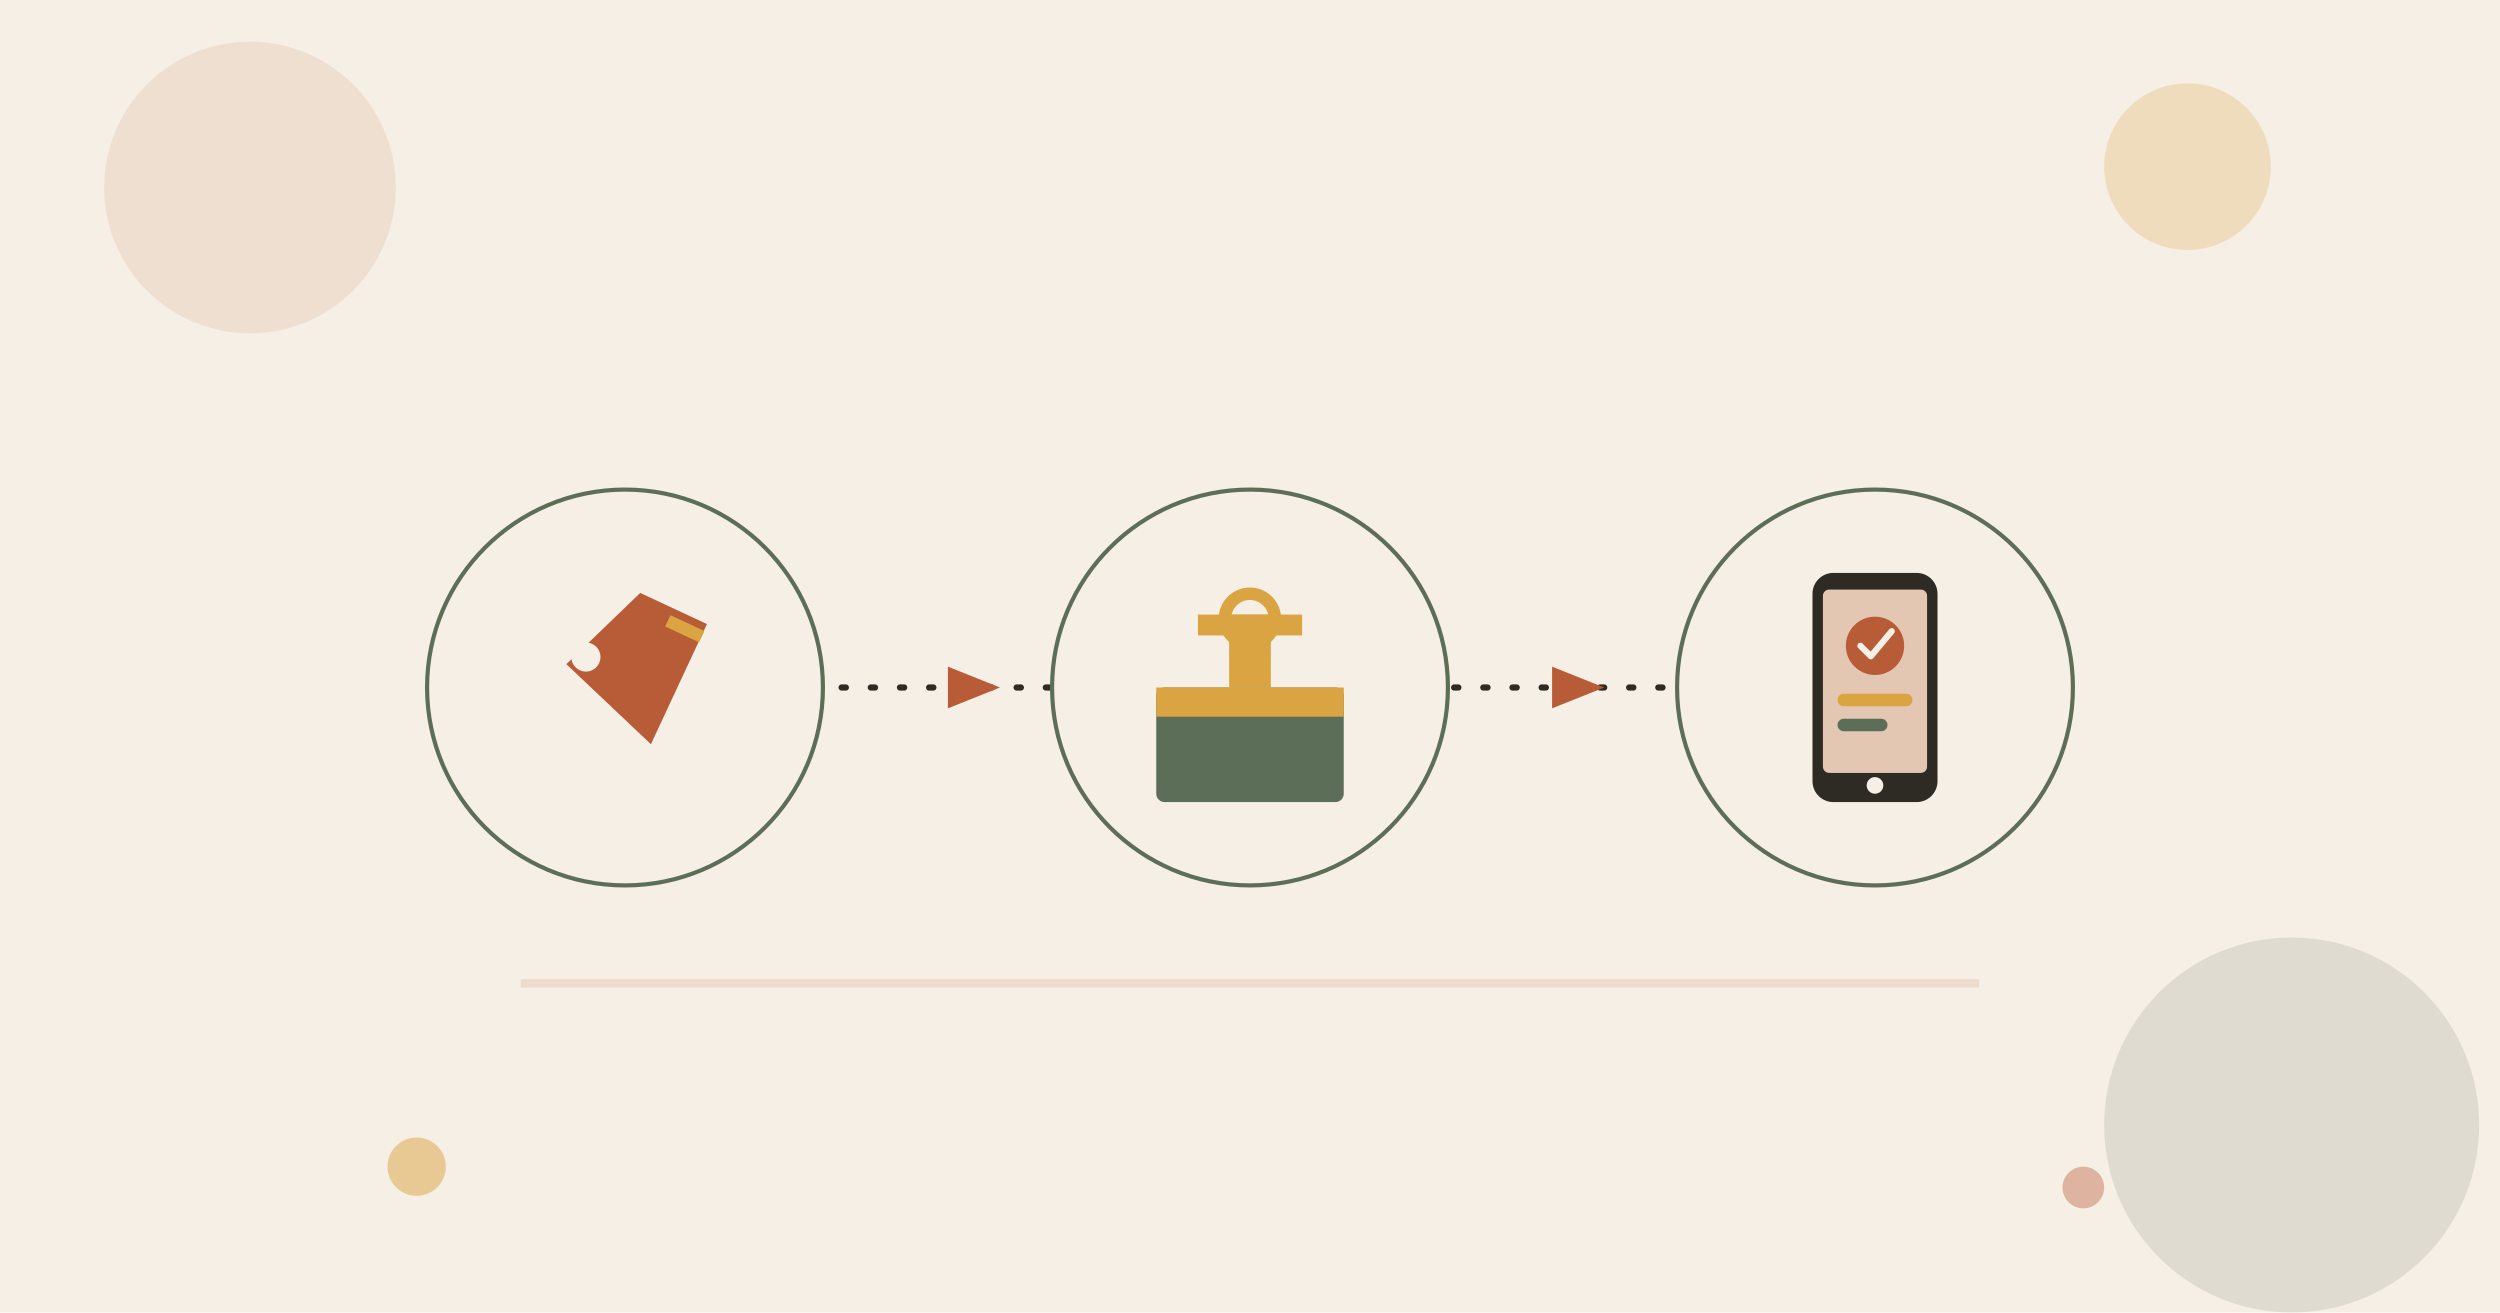
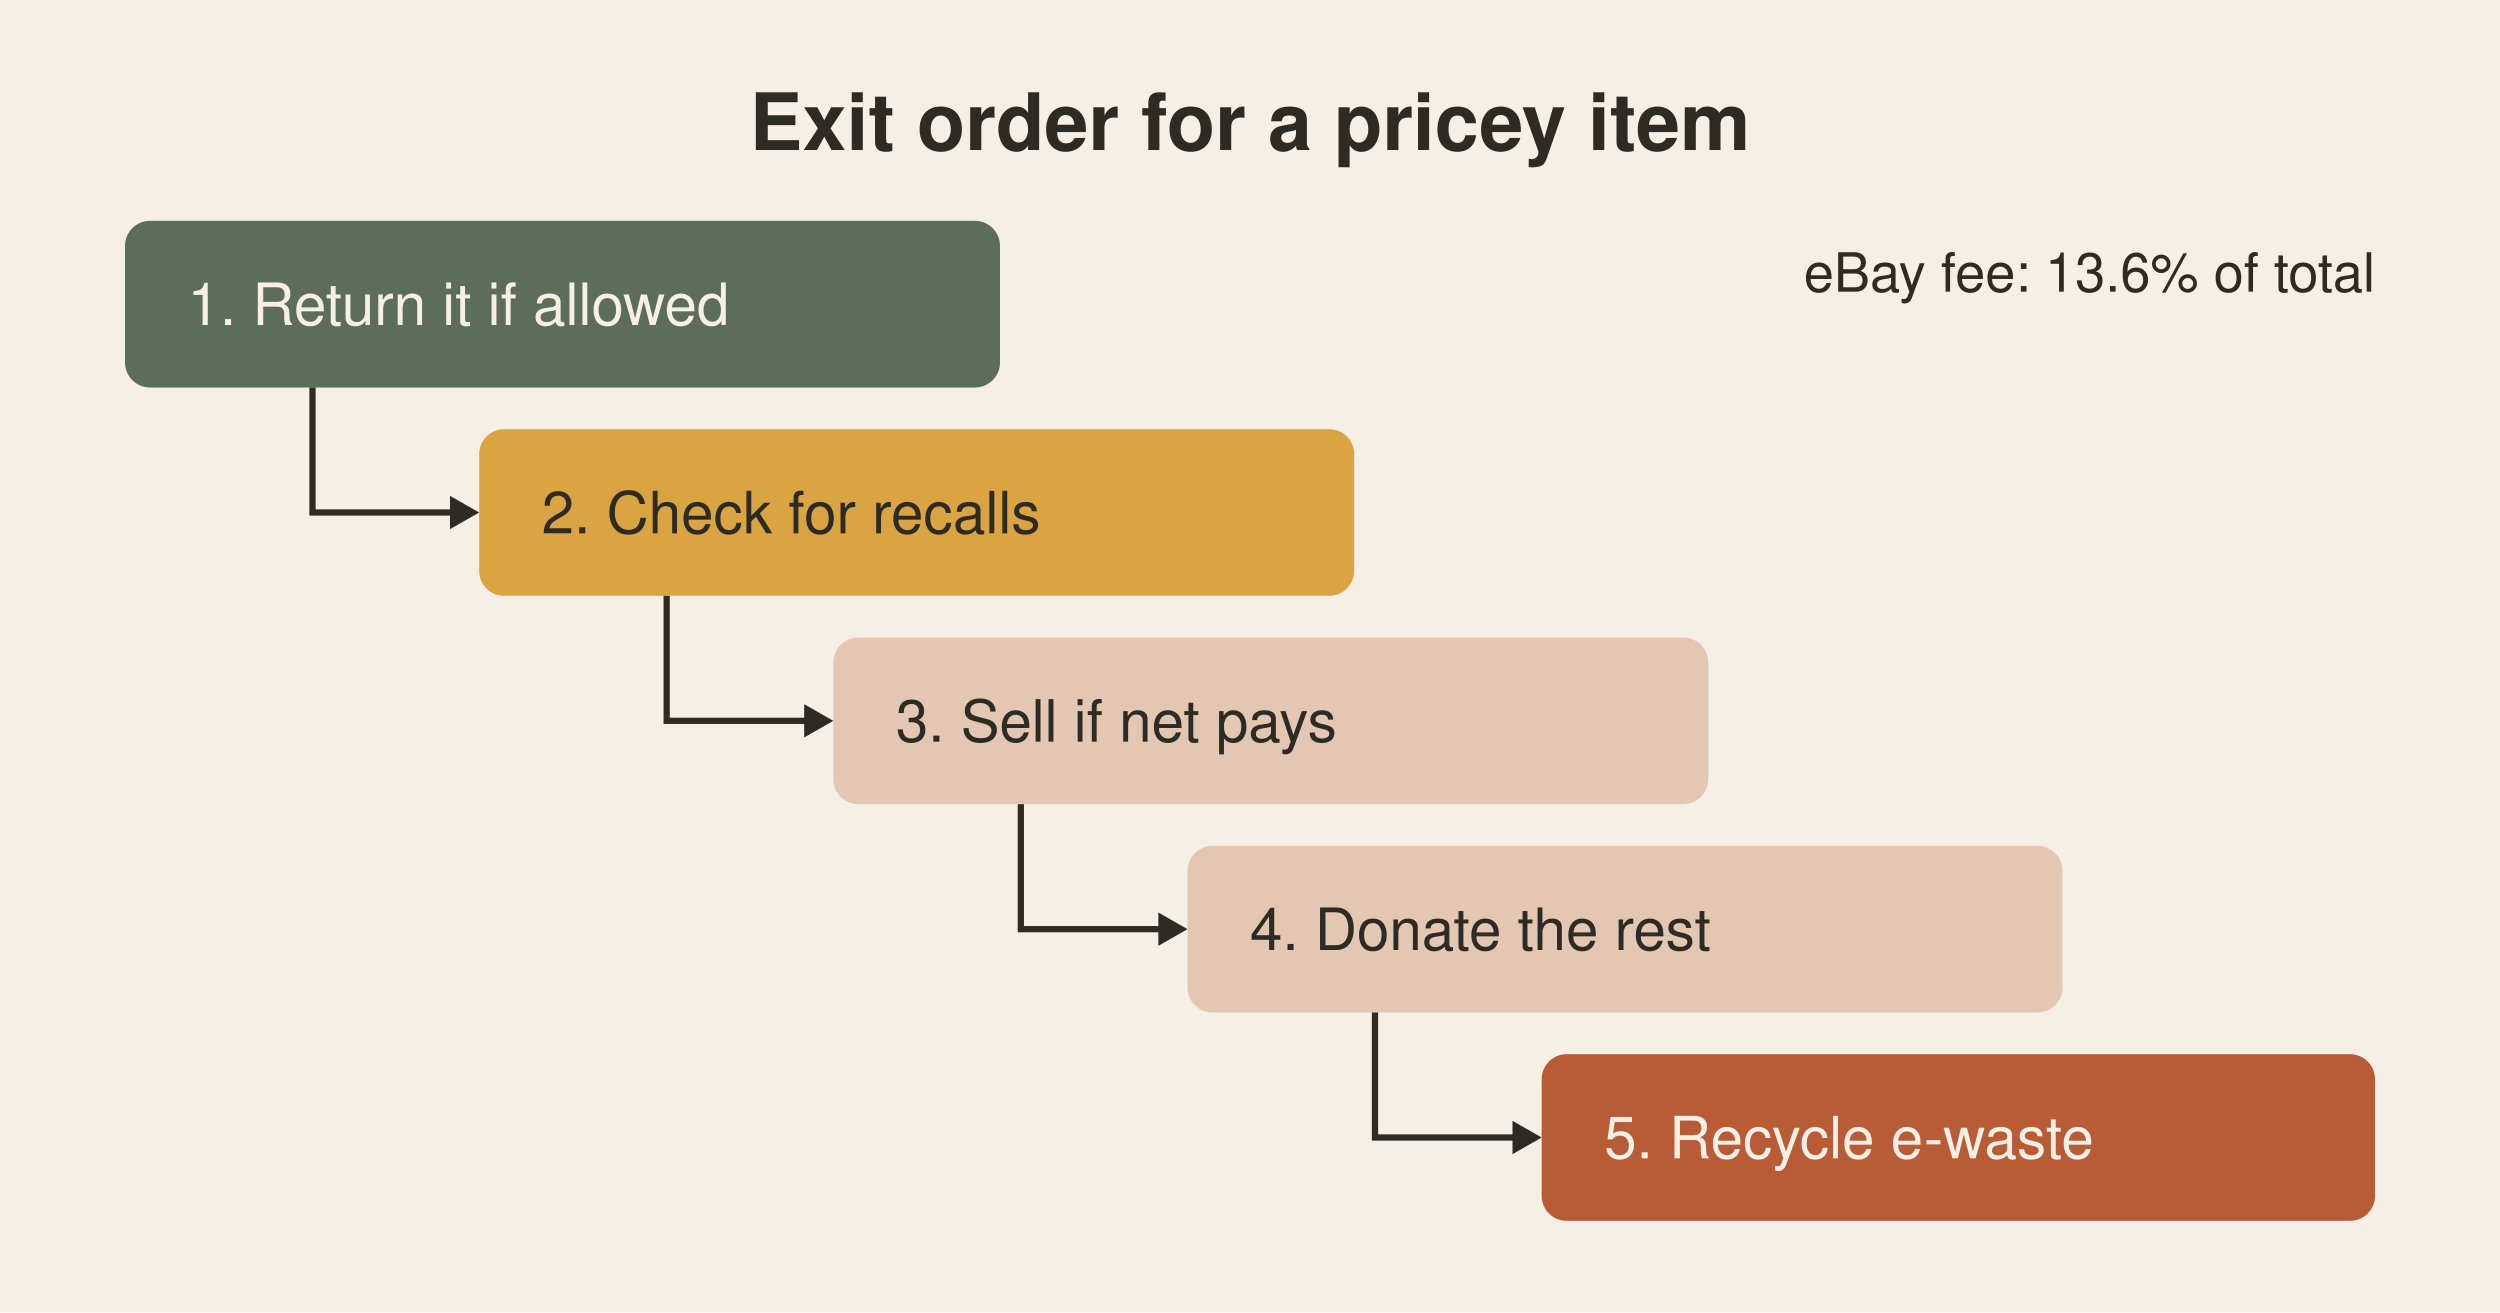
<svg xmlns="http://www.w3.org/2000/svg" viewBox="0 0 1200 630">
-   <rect x="0" y="0" width="1200" height="630" fill="#F6EFE6" />
-   <circle cx="120" cy="90" r="70" fill="#E4C7B2" opacity="0.4" />
-   <circle cx="1100" cy="540" r="90" fill="#5C6E58" opacity="0.15" />
-   <circle cx="1050" cy="80" r="40" fill="#D9A441" opacity="0.25" />
-   <line x1="250" y1="330" x2="950" y2="330" stroke="#2E2A24" stroke-width="3" stroke-dasharray="2 12" stroke-linecap="round" />
-   <g transform="translate(455,330)">
-     <path d="M0,-10 L25,0 L0,10 Z" fill="#B85C38" />
+   <rect width="1200" height="630" fill="#F6EFE6" />
+   <text x="600" y="72" font-family="Helvetica, Arial, sans-serif" font-size="38" font-weight="bold" fill="#2E2A24" text-anchor="middle">Exit order for a pricey item</text>
+   <g font-family="Helvetica, Arial, sans-serif" font-size="28" fill="#2E2A24">
+     <rect x="60" y="106" width="420" height="80" rx="12" fill="#5C6E58" />
+     <text x="90" y="156" fill="#F6EFE6">1. Return it if allowed</text>
+     <rect x="230" y="206" width="420" height="80" rx="12" fill="#D9A441" />
+     <text x="260" y="256">2. Check for recalls</text>
+     <rect x="400" y="306" width="420" height="80" rx="12" fill="#E4C7B2" />
+     <text x="430" y="356">3. Sell if net pays</text>
+     <rect x="570" y="406" width="420" height="80" rx="12" fill="#E4C7B2" />
+     <text x="600" y="456">4. Donate the rest</text>
+     <rect x="740" y="506" width="400" height="80" rx="12" fill="#B85C38" />
+     <text x="770" y="556" fill="#F6EFE6">5. Recycle e-waste</text>
  </g>
-   <g transform="translate(745,330)">
-     <path d="M0,-10 L25,0 L0,10 Z" fill="#B85C38" />
+   <g stroke="#2E2A24" stroke-width="3" fill="none">
+     <path d="M150 186 V246 H222" />
+     <path d="M320 286 V346 H392" />
+     <path d="M490 386 V446 H562" />
+     <path d="M660 486 V546 H732" />
  </g>
-   <g transform="translate(300,330)">
-     <circle cx="0" cy="0" r="95" fill="#F6EFE6" stroke="#5C6E58" stroke-width="2" />
-     <g transform="translate(-35,-30) rotate(-20)">
-       <path d="M0,20 L45,0 L70,25 L25,70 Z" fill="#B85C38" />
-       <circle cx="10" cy="20" r="7" fill="#F6EFE6" />
-       <rect x="55" y="15" width="18" height="6" fill="#D9A441" transform="rotate(45 55 15)" />
-     </g>
+   <g fill="#2E2A24">
+     <path d="M230 246 L216 238 L216 254 Z" />
+     <path d="M400 346 L386 338 L386 354 Z" />
+     <path d="M570 446 L556 438 L556 454 Z" />
+     <path d="M740 546 L726 538 L726 554 Z" />
  </g>
-   <g transform="translate(600,330)">
-     <circle cx="0" cy="0" r="95" fill="#F6EFE6" stroke="#5C6E58" stroke-width="2" />
-     <g transform="translate(-45,-35)">
-       <rect x="0" y="35" width="90" height="55" rx="4" fill="#5C6E58" />
-       <rect x="0" y="35" width="90" height="14" fill="#D9A441" />
-       <path d="M35,0 L55,0 L55,35 L35,35 Z" fill="#D9A441" />
-       <path d="M20,0 L70,0 L70,10 L20,10 Z" fill="#D9A441" />
-       <path d="M45,-10 a12,12 0 1,1 -0.1,0 Z" fill="none" stroke="#D9A441" stroke-width="6" />
-     </g>
-   </g>
-   <g transform="translate(900,330)">
-     <circle cx="0" cy="0" r="95" fill="#F6EFE6" stroke="#5C6E58" stroke-width="2" />
-     <g transform="translate(-30,-55)">
-       <rect x="0" y="0" width="60" height="110" rx="10" fill="#2E2A24" />
-       <rect x="5" y="8" width="50" height="88" rx="3" fill="#E4C7B2" />
-       <circle cx="30" cy="102" r="4" fill="#F6EFE6" />
-       <circle cx="30" cy="35" r="14" fill="#B85C38" />
-       <path d="M23,35 l5,5 l10,-12" stroke="#F6EFE6" stroke-width="3" fill="none" stroke-linecap="round" stroke-linejoin="round" />
-       <rect x="12" y="58" width="36" height="6" rx="3" fill="#D9A441" />
-       <rect x="12" y="70" width="24" height="6" rx="3" fill="#5C6E58" />
-     </g>
-   </g>
-   <rect x="250" y="470" width="700" height="4" fill="#E4C7B2" opacity="0.5" />
-   <circle cx="200" cy="560" r="14" fill="#D9A441" opacity="0.5" />
-   <circle cx="1000" cy="570" r="10" fill="#B85C38" opacity="0.4" />
+   <text x="1140" y="140" font-family="Helvetica, Arial, sans-serif" font-size="26" fill="#2E2A24" text-anchor="end">eBay fee: 13.6% of total</text>
</svg>
